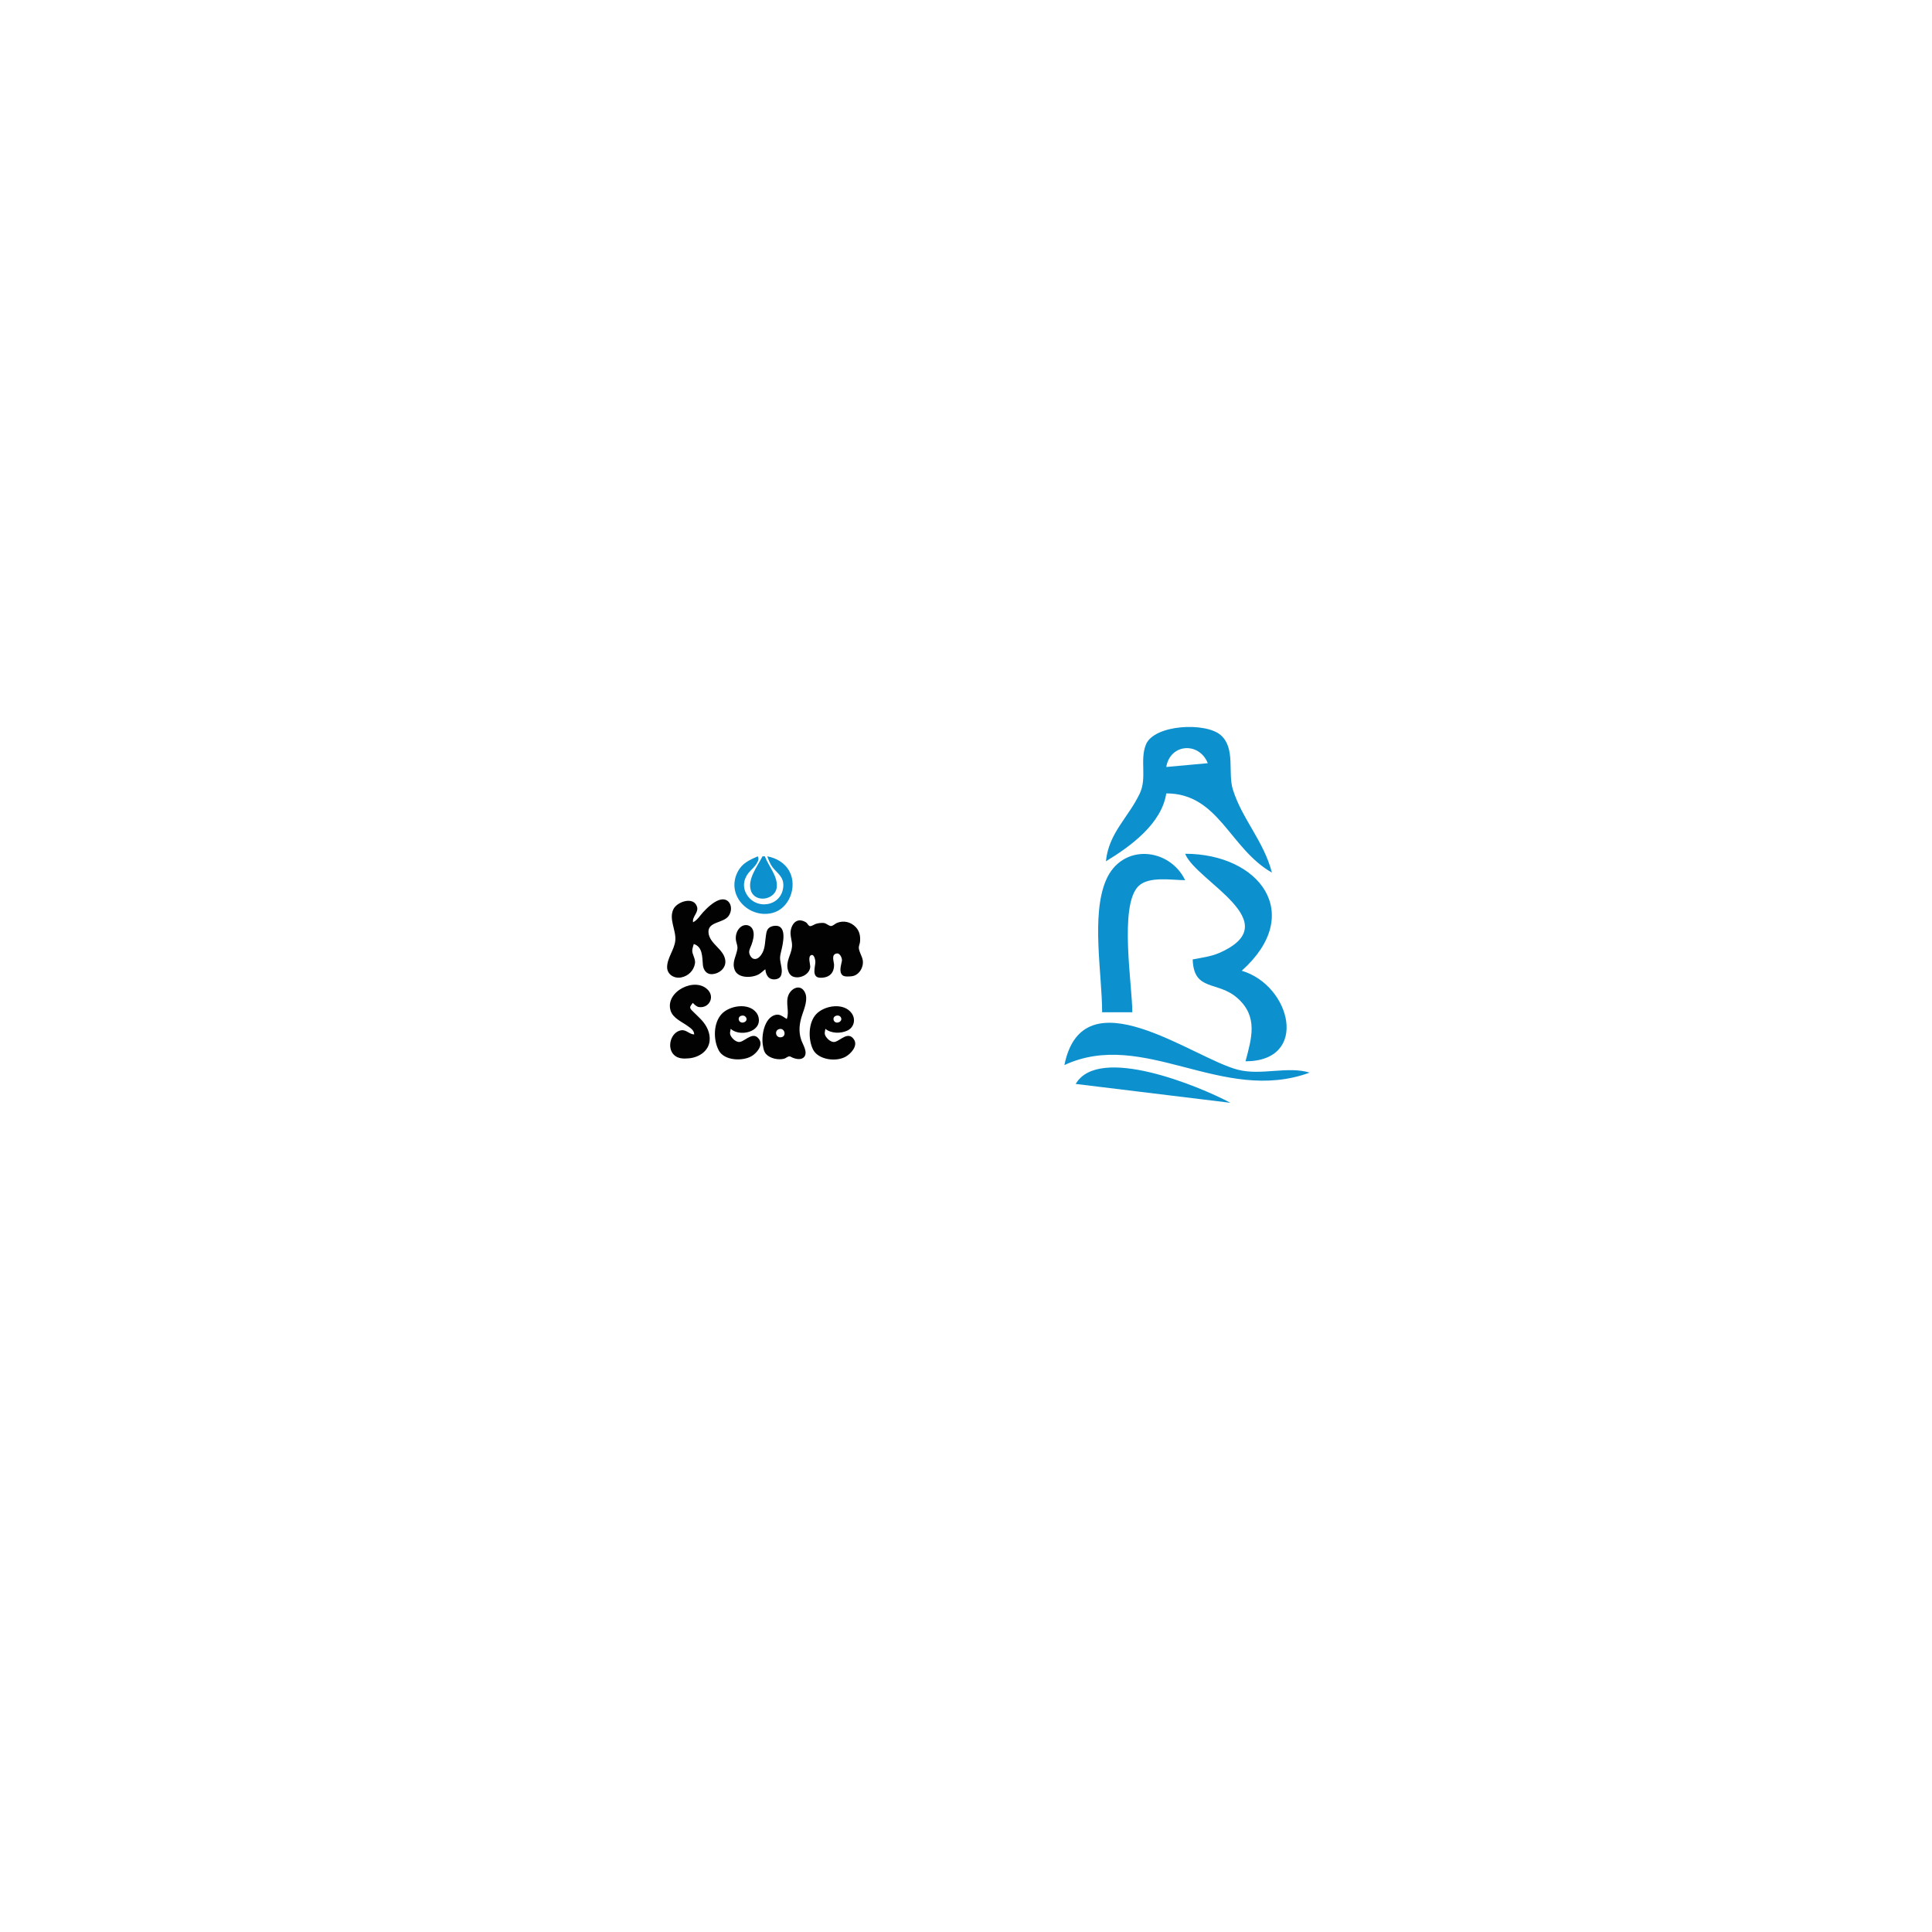
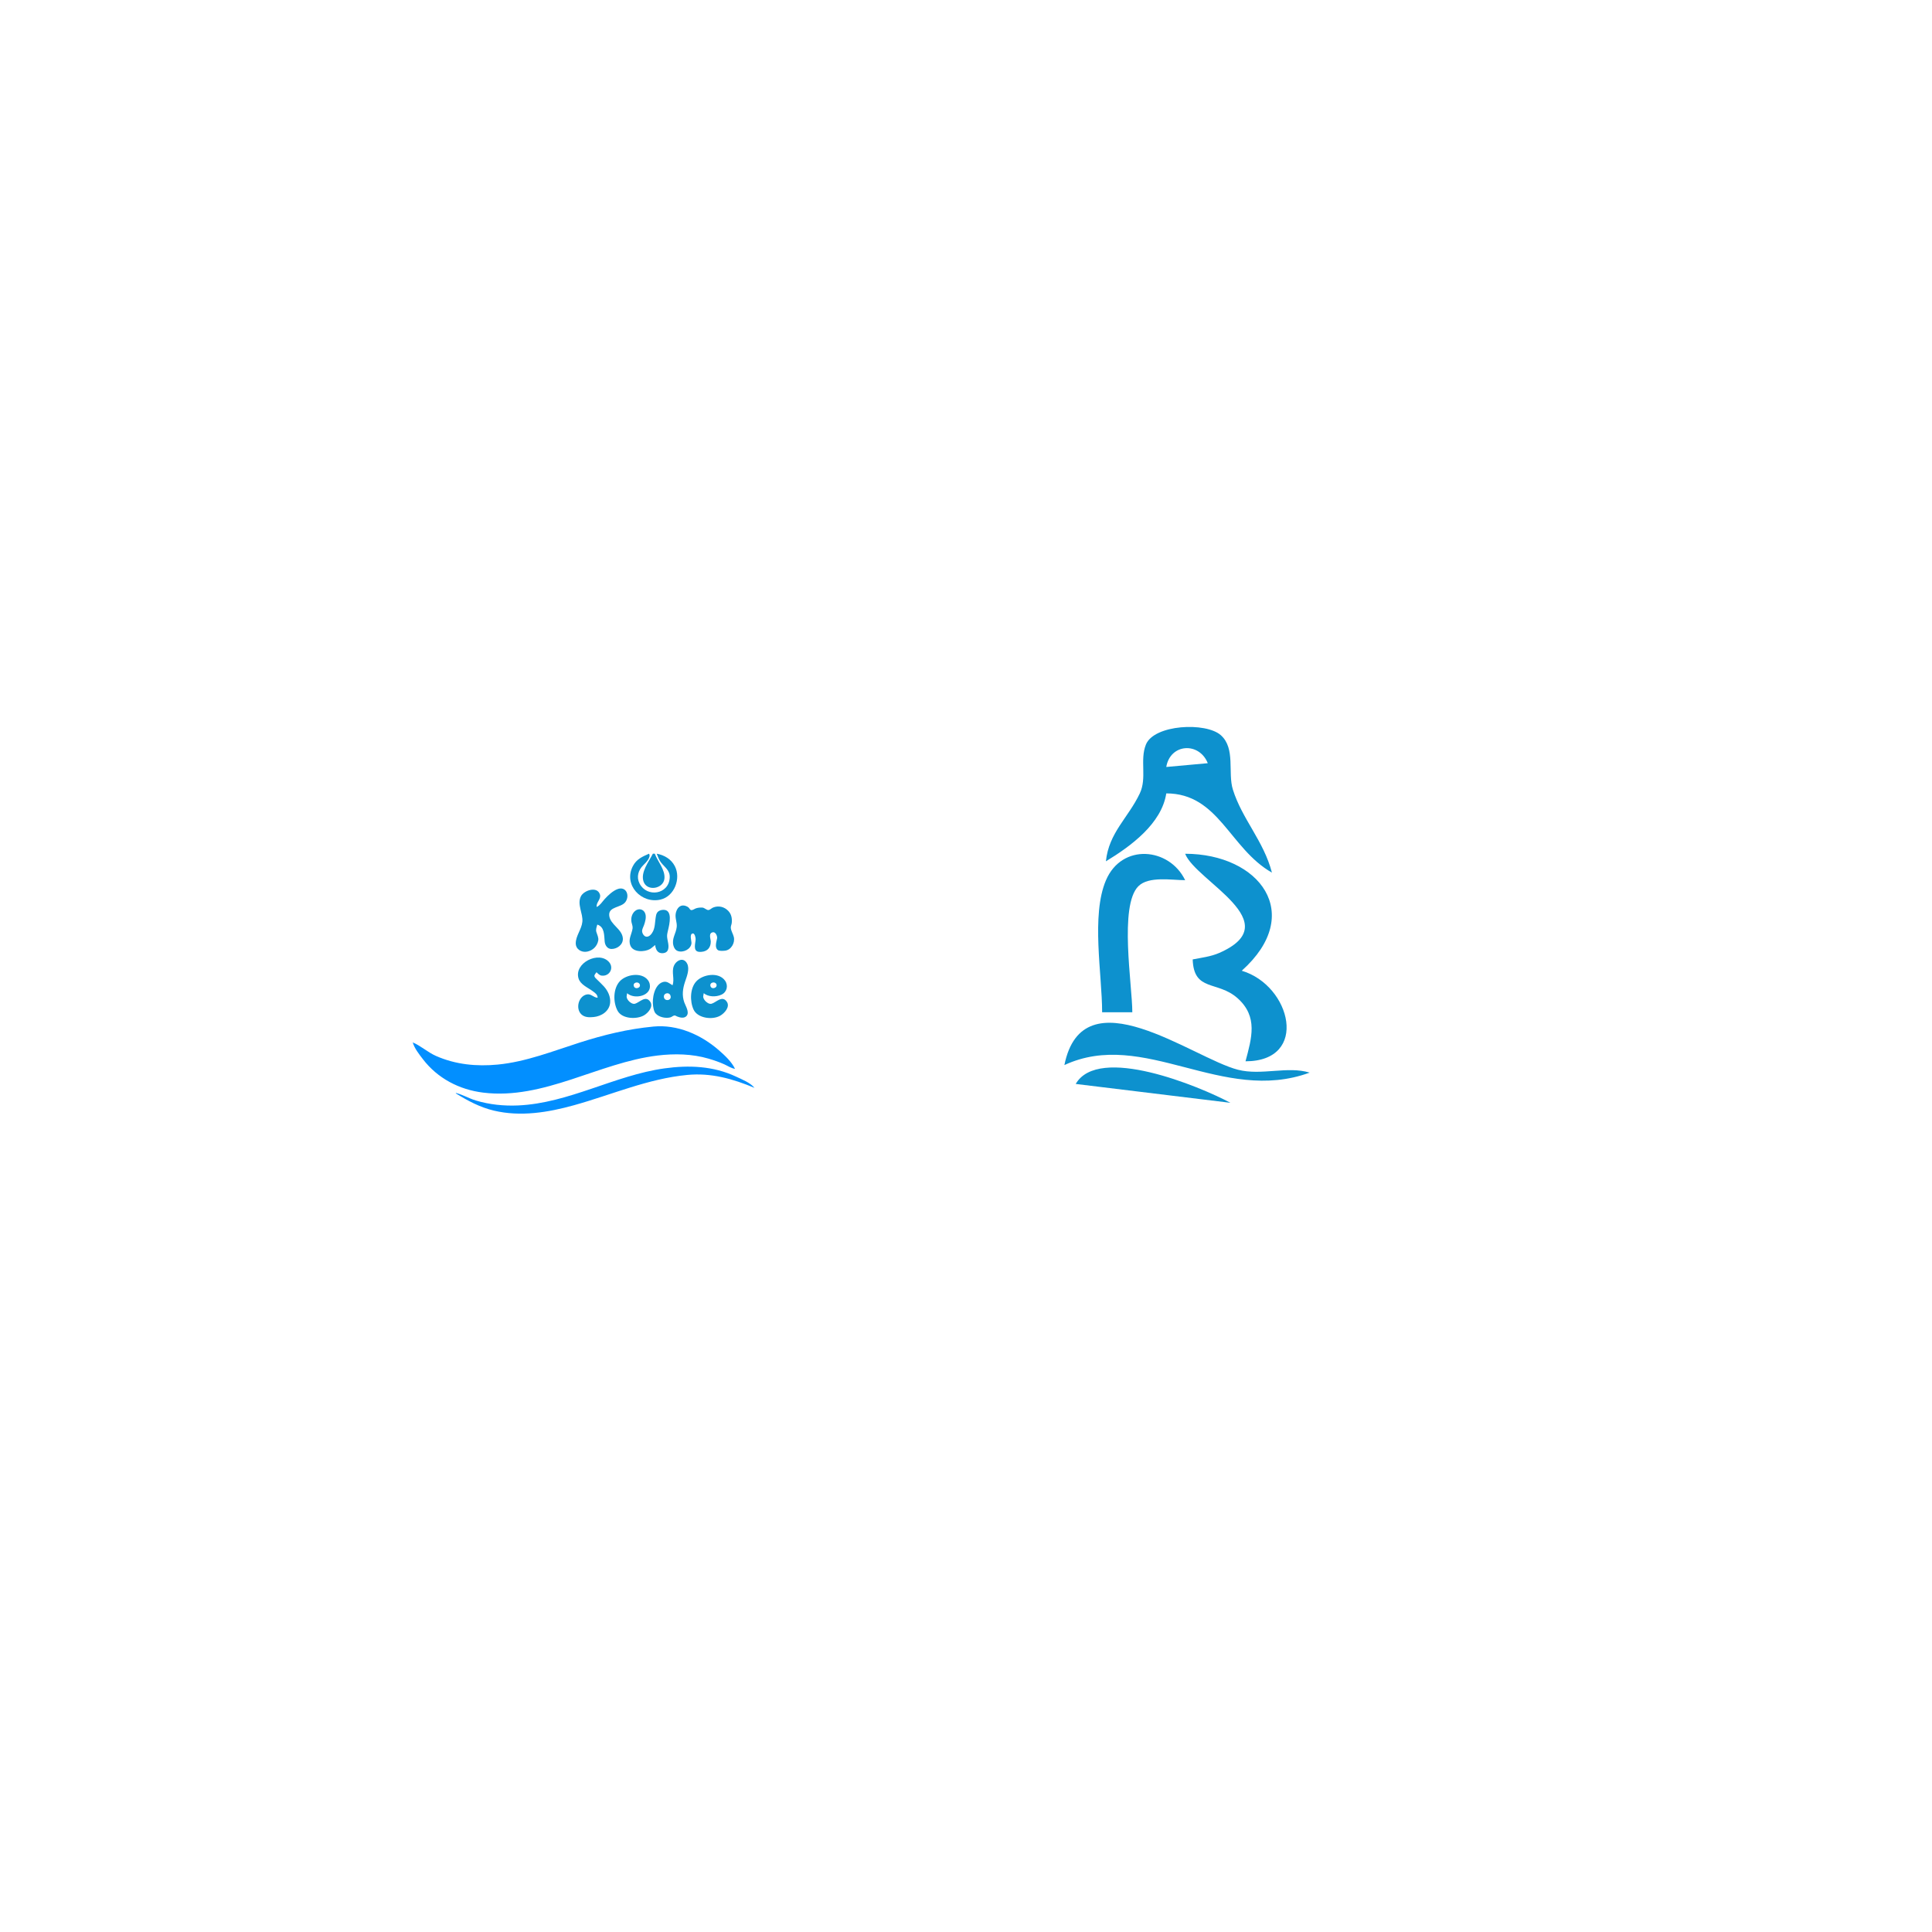
<svg xmlns="http://www.w3.org/2000/svg" xmlns:xlink="http://www.w3.org/1999/xlink" width="512" height="512" viewBox="0 0 512 512" version="1.1" id="svg5" xml:space="preserve">
  <defs id="defs2">
    <clipPath clipPathUnits="userSpaceOnUse" id="clipPath2541">
      <use x="0" y="0" xlink:href="#g2537" id="use2543" />
    </clipPath>
  </defs>
  <g id="layer1">
    <path style="fill:#0d91ce;stroke:none" d="m 293.076,228.257 c 6.58,-3.991 14.759,-9.96 16,-18 13.919,0.011 16.761,14.591 28,21 -2.177,-8.394 -7.896,-14.171 -10.347,-22 -1.403,-4.479 0.734,-10.877 -3.167,-14.397 -3.952,-3.565 -17.731,-2.873 -19.883,2.455 -1.659,4.109 0.328,8.837 -1.617,12.941 -3.073,6.486 -8.21,10.415 -8.987,18 m 27,-26 -11,1 c 1.038,-6.218 8.703,-6.713 11,-1 m -28,66 h 8 c 0,-7.107 -3.557,-28.236 1.603,-33.397 2.736,-2.736 8.871,-1.603 12.397,-1.603 -4.163,-8.646 -16.762,-9.893 -20.991,0.04 -3.962,9.306 -1.009,24.918 -1.009,34.96 m 22,-42 c 2.838,7.258 27.538,18.213 8.997,26.297 -2.176,0.949 -4.683,1.252 -6.997,1.703 0.284,8.642 6.616,5.568 11.891,10.278 5.487,4.899 3.742,10.548 2.109,16.721 16.982,-0.013 12.116,-20.104 -1,-24 16.848,-15.073 4.701,-30.987 -15,-31 m -32,56 c 21.056,-9.77 41.839,10.505 65,2 -5.842,-1.797 -12.774,0.834 -19,-0.761 -11.956,-3.063 -41.076,-25.642 -46,-1.239 m 3,5 41,5 c -8.223,-4.404 -34.952,-15.46 -41,-5 z" id="path863" />
    <path style="fill:#000000" id="path861" d="" />
    <path style="fill:#000000" id="path859" d="" />
-     <path style="fill:#0d91ce;fill-opacity:1;stroke:none;stroke-width:0.315" d="m 200.805,226.938 c -2.185,0.977 -4.112,1.772 -5.309,4.1 -3.168,6.165 2.847,12.409 9.094,10.934 4.545,-1.073 6.745,-6.913 4.678,-10.934 -1.194,-2.324 -3.443,-3.64 -5.94,-4.1 0.336,0.911 0.763,2.054 1.367,2.839 1.3,1.689 3.028,2.574 2.891,5.046 -0.305,5.495 -7.482,6.563 -9.882,1.892 -1.083,-2.108 -0.439,-4.369 1.209,-5.992 0.848,-0.835 2.665,-2.652 1.892,-3.785 m 1.262,0 c -1.263,2.525 -4.113,6.081 -3.049,9.146 1.15,3.313 6.464,2.383 6.834,-0.946 0.324,-2.914 -2.212,-5.643 -3.154,-8.2 z" id="path1035" />
+     <path style="fill:#0d91ce;fill-opacity:1;stroke:none;stroke-width:0.255" d="m 171.998,226.237 c -1.767,0.79 -3.326,1.433 -4.294,3.316 -2.562,4.986 2.302,10.036 7.355,8.843 3.676,-0.868 5.455,-5.591 3.784,-8.843 -0.966,-1.879 -2.784,-2.944 -4.804,-3.316 0.272,0.737 0.617,1.661 1.105,2.296 1.051,1.366 2.449,2.082 2.338,4.081 -0.247,4.444 -6.052,5.308 -7.993,1.531 -0.876,-1.705 -0.355,-3.534 0.978,-4.847 0.686,-0.675 2.155,-2.145 1.53,-3.061 m 1.02,0 c -1.021,2.043 -3.327,4.918 -2.466,7.397 0.93,2.679 5.228,1.927 5.527,-0.765 0.262,-2.357 -1.789,-4.564 -2.551,-6.632 z" id="path1035" />
    <g id="g2539" clip-path="url(#clipPath2541)" transform="translate(-35.88348,-3.844658)">
      <g id="g2537">
-         <path style="fill:#0d91ce;stroke:none" d="m 149.298,233.798 c 0.847,-1.931 1.437,-2.867 2.207,-3.68 0.645,-0.68 1.313,-1.292 3.343,-2.156 4.455,-1.896 13.403,-1.547 17.311,-1.614 7.172,-0.124 13.788,-0.097 21.183,0.132 -1.265,-4.37 -3.264,-8.973 -5.946,-12.836 -2.143,-3.087 -3.026,-3.092 -4.171,-6.837 -1.367,-4.475 1.732,-12.559 -3.333,-15.5 -3.774,-2.191 -17.492,-1.319 -19.62,2.7 -1.265,2.39 -0.319,9.096 -1.058,13.761 -0.528,3.339 -2.701,4.85 -3.567,6.582 -3.274,6.549 -8.581,16.3 -7.992,24.505 m 18.117,-37.849 c 0.176,-6.705 11.974,-6.518 12.282,-0.199 m -39.282,79.199 c 3.034,-1.198 5.645,-3.627 9,-4 7.263,-0.807 14.349,3.45 21,5.667 11.648,3.883 23.501,4.57 35,0.333 -1.974,-1.346 -3.461,-0.247 -6,0 -3.639,0.354 -8.443,0.507 -12,-0.333 -2.643,-0.624 -5.555,-1.679 -8,-2.833 -2.363,-1.116 -4.727,-2.373 -7,-3.667 -9.01,-5.131 -30.611,-12.759 -32,4.833 m 3,5 c 0,0 3.184,-1.273 6.356,-1.499 4.871,-0.113 8.867,3.353 14.644,5.166 6.004,1.359 20,1.333 20,1.333 -2.688,-2.077 -7.481,-2.356 -11,-3.333 -9.585,-2.568 -25.269,-11.526 -30,-1.667 z" id="path2783" />
-         <path style="fill:#0d91ce;fill-opacity:1;stroke:none;stroke-width:0.077" d="m 149.796,239.093 h 16.466 v 7.509 l 0.084,2.105 v 1.053 c 0.488,-0.119 1.01,-0.136 1.505,-0.234 0.674,-0.134 1.363,-0.344 2.006,-0.561 0.739,-0.25 1.451,-0.591 2.173,-0.877 1.565,-0.62 3.548,-1.091 5.266,-1.205 v -5.755 -1.404 c 0,-0.168 -0.058,-0.419 0.098,-0.55 0.142,-0.12 0.388,-0.082 0.571,-0.082 h 1.254 c 1.695,0 3.419,0.067 5.099,-0.07 1.12,-0.091 2.259,-0.445 3.26,-0.854 3.851,-1.572 6.185,-4.773 6.185,-8.34 h -24.072 -7.188 c -1.451,0 -3.027,-0.11 -4.43,0.234 -1.346,0.33 -2.716,0.82 -3.845,1.544 -2.774,1.779 -4.43,4.566 -4.43,7.486 m 7.105,5.685 -0.502,-1.474 c -0.378,0 -0.552,-0.549 -1.087,-0.398 -0.466,0.132 -0.28,0.49 -0.084,0.749 0.35,0.46 1.037,0.983 1.672,1.123 m 4.43,3.86 c -0.134,-0.613 -0.408,-1.186 -0.334,-1.825 0.061,-0.528 0.313,-1.079 0.251,-1.614 -0.106,-0.919 -1.006,-1.895 -2.173,-1.895 -0.364,0 -0.806,0.036 -1.059,0.292 -0.387,0.392 -0.132,1.042 0.028,1.462 0.394,1.035 1.301,2.041 2.201,2.807 0.321,0.273 0.645,0.652 1.087,0.772 m -1.337,0.07 c -0.239,-0.283 -0.689,-0.398 -1.003,-0.632 -0.596,-0.445 -1.175,-1.11 -1.922,-1.38 -0.369,-0.133 -1.132,-0.345 -1.379,0.047 -0.302,0.479 0.286,0.922 0.71,1.135 1.054,0.528 2.361,0.83 3.594,0.83 m -1.17,1.333 -0.167,0.632 c 0.851,0.357 2.069,0.474 3.009,0.561 2.226,0.208 4.411,0.277 6.603,-0.234 1.764,-0.411 3.356,-1.22 5.099,-1.708 3.74,-1.047 7.676,-1.252 11.535,-0.655 v -0.702 c -2.117,-0.327 -4.432,-0.528 -6.603,-0.351 -1.564,0.128 -3.083,0.442 -4.597,0.795 -1.333,0.311 -2.534,0.882 -3.761,1.369 -0.934,0.37 -2.001,0.596 -3.009,0.76 -1.793,0.293 -3.55,0.17 -5.349,0.023 -0.931,-0.076 -1.835,-0.43 -2.758,-0.491 m 22.317,-0.912 -2.424,0.07 -3.845,0.515 -6.77,2.199 -3.427,0.398 -0.836,0.047 -1.839,-0.14 v 0.702 c 2.161,0.334 4.499,0.116 6.603,-0.374 1.2,-0.28 2.281,-0.829 3.427,-1.216 1.511,-0.511 3.094,-0.84 4.681,-1.099 0.897,-0.147 1.769,-0.183 2.675,-0.257 0.61,-0.05 1.235,-0.147 1.839,0 l -0.084,-0.842 m -14.878,4.842 v 0.702 c 1.66,0 3.304,-0.673 4.764,-1.252 1.157,-0.459 2.441,-0.802 3.678,-1.076 0.609,-0.135 1.219,-0.25 1.839,-0.351 0.18,-0.029 0.592,-0.022 0.71,-0.152 0.136,-0.149 0.042,-0.566 0.042,-0.749 -0.58,0.013 -1.188,0.158 -1.755,0.257 -1.29,0.226 -2.648,0.543 -3.845,1.018 -1.725,0.684 -3.478,1.473 -5.433,1.602 m 0,2.456 c 1.813,0 3.483,-0.815 5.099,-1.38 1.923,-0.673 3.893,-1.111 5.935,-1.427 v -0.772 c -3.02,0.067 -5.726,1.476 -8.442,2.363 -0.606,0.198 -1.286,0.317 -1.922,0.421 -0.179,0.029 -0.501,-0.021 -0.627,0.117 -0.127,0.139 -0.042,0.51 -0.042,0.678 m 10.95,-1.895 -1.337,0.234 -2.006,0.421 -4.764,1.684 -2.006,0.468 -0.794,0.152 -0.042,0.69 c 1.787,-0.039 3.525,-0.768 5.099,-1.392 1.244,-0.493 2.669,-0.837 4.012,-1.088 0.633,-0.118 1.274,-0.285 1.922,-0.328 l -0.084,-0.842 m -10.95,5.404 c 1.682,0 3.355,-0.753 4.848,-1.31 1.885,-0.703 4.116,-1.36 6.185,-1.497 v -0.772 c -0.648,0 -1.291,0.147 -1.922,0.257 -1.4,0.245 -2.807,0.647 -4.096,1.158 -0.748,0.297 -1.461,0.631 -2.257,0.854 -0.627,0.176 -1.262,0.391 -1.922,0.468 -0.191,0.022 -0.675,0.013 -0.794,0.152 -0.126,0.147 -0.042,0.515 -0.042,0.69 m 0.084,1.754 c 1.045,-0.162 2.102,-0.332 3.093,-0.667 1.945,-0.658 3.776,-1.426 5.851,-1.813 0.659,-0.123 1.327,-0.313 2.006,-0.328 v -0.772 l -1.922,0.257 -3.761,1.018 -2.758,1.041 -1.839,0.409 -0.71,0.164 0.042,0.69 m 10.866,-1.895 c -0.443,0.157 -1.021,0.144 -1.505,0.234 -0.976,0.182 -1.989,0.396 -2.925,0.702 -2.1,0.686 -4.187,1.89 -6.52,1.942 l 0.084,0.772 2.34,-0.444 4.764,-1.638 2.508,-0.561 1.421,-0.234 -0.167,-0.772 m -10.95,4.632 v 0.702 c 1.621,0 3.167,-0.615 4.597,-1.181 0.672,-0.266 1.397,-0.464 2.09,-0.69 1.063,-0.347 2.231,-0.577 3.343,-0.772 0.357,-0.062 0.759,-0.048 1.087,-0.164 l -0.084,-0.772 c -1.797,0.278 -3.675,0.541 -5.349,1.205 -1.747,0.693 -3.68,1.628 -5.684,1.673 m 0,1.754 v 0.702 c 1.67,0 3.299,-0.67 4.764,-1.252 1.152,-0.457 2.442,-0.817 3.678,-1.076 0.584,-0.123 1.163,-0.242 1.755,-0.339 0.176,-0.029 0.602,-0.025 0.71,-0.152 0.122,-0.143 0.12,-0.582 0.125,-0.76 -0.585,0.013 -1.183,0.157 -1.755,0.257 -1.43,0.25 -2.859,0.634 -4.179,1.158 -1.61,0.638 -3.277,1.341 -5.099,1.462 m 10.532,-1.123 -0.919,0.164 -2.758,0.632 -4.096,1.497 -1.922,0.444 -0.794,0.152 -0.042,0.69 c 1.547,0 3.156,-0.643 4.514,-1.181 1.269,-0.503 2.653,-0.892 4.012,-1.193 0.442,-0.098 0.89,-0.191 1.337,-0.269 0.121,-0.021 0.299,0.002 0.404,-0.058 0.132,-0.075 0.162,-0.268 0.209,-0.386 0.073,-0.183 0.178,-0.341 0.056,-0.491 m -10.448,5.334 2.591,-0.515 4.096,-1.427 1.337,-0.351 0.919,-0.199 0.669,-0.947 c -1.524,0.236 -3.112,0.649 -4.514,1.205 -0.957,0.379 -1.894,0.824 -2.925,1.064 -0.533,0.124 -1.055,0.227 -1.588,0.339 -0.167,0.035 -0.521,0.017 -0.627,0.14 -0.14,0.163 -0.037,0.533 0.042,0.69 m -0.084,1.404 c 1.033,0 2.012,-0.072 3.009,-0.304 0.764,-0.178 1.445,-0.549 2.173,-0.795 0.862,-0.292 2.114,-0.876 2.591,-1.567 -1.069,0.071 -2.227,0.665 -3.176,1.041 -0.903,0.358 -1.822,0.628 -2.758,0.912 -0.399,0.121 -0.836,0.166 -1.254,0.234 -0.148,0.024 -0.449,0.03 -0.543,0.14 -0.073,0.085 -0.042,0.241 -0.042,0.339 z" id="path1049" />
+         <path style="fill:#0d91ce;stroke:none" d="m 151.131,230.579 c 1.858,-2.458 3.251,-2.746 4.582,-3.418 1.82,-0.733 12.537,-0.746 16.445,-0.813 7.172,-0.124 14.125,-0.089 21.52,0.141 -1.265,-4.37 -3.6,-8.982 -6.283,-12.845 -2.143,-3.087 -3.026,-3.092 -4.171,-6.837 -1.367,-4.475 1.732,-12.559 -3.333,-15.5 -3.774,-2.191 -17.492,-1.319 -19.62,2.7 -1.265,2.39 -0.319,9.096 -1.058,13.761 -0.528,3.339 -2.701,4.85 -3.567,6.582 -3.274,6.549 -8.185,19.096 -8.084,27.281 m 18.209,-40.624 c 0.176,-6.705 11.974,-6.518 12.282,-0.199" id="path2783" />
+         <path style="fill:#0d91ce;fill-opacity:1;stroke:none;stroke-width:0.087" d="m 149.796,241.707 h 16.466 v 9.625 l 0.084,2.699 v 1.349 c 0.488,-0.152 1.01,-0.174 1.505,-0.3 0.674,-0.171 1.363,-0.441 2.006,-0.72 0.739,-0.32 1.451,-0.757 2.173,-1.124 1.565,-0.795 3.548,-1.398 5.266,-1.544 v -7.376 -1.799 c 0,-0.215 -0.058,-0.537 0.098,-0.705 0.142,-0.153 0.388,-0.105 0.571,-0.105 h 1.254 c 1.695,0 3.419,0.086 5.099,-0.09 1.12,-0.117 2.259,-0.571 3.26,-1.094 3.851,-2.014 6.185,-6.118 6.185,-10.689 h -24.072 -7.188 c -1.451,0 -3.027,-0.14 -4.43,0.3 -1.346,0.423 -2.716,1.051 -3.845,1.979 -2.774,2.281 -4.43,5.852 -4.43,9.595 m 7.105,7.286 -0.502,-1.889 c -0.378,0 -0.552,-0.704 -1.087,-0.51 -0.466,0.169 -0.28,0.628 -0.084,0.96 0.35,0.589 1.037,1.26 1.672,1.439 m 4.43,4.947 c -0.134,-0.785 -0.408,-1.52 -0.334,-2.339 0.061,-0.676 0.313,-1.383 0.251,-2.069 -0.106,-1.178 -1.006,-2.429 -2.173,-2.429 -0.364,0 -0.806,0.046 -1.059,0.375 -0.387,0.503 -0.132,1.335 0.028,1.874 0.394,1.327 1.301,2.616 2.201,3.598 0.321,0.35 0.645,0.836 1.087,0.989 m -1.337,0.09 c -0.239,-0.362 -0.689,-0.51 -1.003,-0.81 -0.596,-0.57 -1.175,-1.423 -1.922,-1.769 -0.369,-0.171 -1.132,-0.443 -1.379,0.06 -0.302,0.614 0.286,1.181 0.71,1.454 1.054,0.677 2.361,1.064 3.594,1.064 m -1.17,1.709 -0.167,0.81 c 0.851,0.458 2.069,0.607 3.009,0.72 2.226,0.266 4.411,0.355 6.603,-0.3 1.764,-0.527 3.356,-1.564 5.099,-2.189 3.74,-1.342 7.676,-1.604 11.535,-0.84 v -0.9 c -2.117,-0.42 -4.432,-0.677 -6.603,-0.45 -1.564,0.164 -3.083,0.567 -4.597,1.019 -1.333,0.399 -2.534,1.131 -3.761,1.754 -0.934,0.475 -2.001,0.764 -3.009,0.975 -1.793,0.375 -3.55,0.218 -5.349,0.03 -0.931,-0.098 -1.835,-0.551 -2.758,-0.63 m 22.317,-1.169 -2.424,0.09 -3.845,0.66 -6.77,2.819 -3.427,0.51 -0.836,0.06 -1.839,-0.18 v 0.9 c 2.161,0.428 4.499,0.149 6.603,-0.48 1.2,-0.359 2.281,-1.063 3.427,-1.559 1.511,-0.655 3.094,-1.077 4.681,-1.409 0.897,-0.188 1.769,-0.235 2.675,-0.33 0.61,-0.064 1.235,-0.188 1.839,0 l -0.084,-1.079 m -14.878,6.207 v 0.9 c 1.66,0 3.304,-0.862 4.764,-1.604 1.157,-0.588 2.441,-1.028 3.678,-1.379 0.609,-0.173 1.219,-0.32 1.839,-0.45 0.18,-0.038 0.592,-0.028 0.71,-0.195 0.136,-0.192 0.042,-0.726 0.042,-0.96 -0.58,0.016 -1.188,0.203 -1.755,0.33 -1.29,0.289 -2.648,0.696 -3.845,1.304 -1.725,0.877 -3.478,1.888 -5.433,2.054 m 0,3.148 c 1.813,0 3.483,-1.044 5.099,-1.769 1.923,-0.862 3.893,-1.424 5.935,-1.829 v -0.989 c -3.02,0.086 -5.726,1.892 -8.442,3.028 -0.606,0.254 -1.286,0.406 -1.922,0.54 -0.179,0.038 -0.501,-0.028 -0.627,0.15 -0.127,0.178 -0.042,0.653 -0.042,0.87 m 10.95,-2.429 -1.337,0.3 -2.006,0.54 -4.764,2.159 -2.006,0.6 -0.794,0.195 -0.042,0.884 c 1.787,-0.051 3.525,-0.985 5.099,-1.784 1.244,-0.632 2.669,-1.073 4.012,-1.394 0.633,-0.151 1.274,-0.365 1.922,-0.42 l -0.084,-1.079 m -10.95,6.926 c 1.682,0 3.355,-0.965 4.848,-1.679 1.885,-0.901 4.116,-1.743 6.185,-1.919 v -0.989 c -0.648,0 -1.291,0.188 -1.922,0.33 -1.4,0.314 -2.807,0.829 -4.096,1.484 -0.748,0.38 -1.461,0.809 -2.257,1.094 -0.627,0.225 -1.262,0.501 -1.922,0.6 -0.191,0.029 -0.675,0.017 -0.794,0.195 -0.126,0.188 -0.042,0.66 -0.042,0.884 m 0.084,2.249 c 1.045,-0.207 2.102,-0.425 3.093,-0.855 1.945,-0.843 3.776,-1.827 5.851,-2.324 0.659,-0.158 1.327,-0.401 2.006,-0.42 v -0.989 l -1.922,0.33 -3.761,1.304 -2.758,1.334 -1.839,0.525 -0.71,0.21 0.042,0.884 m 10.866,-2.429 c -0.443,0.201 -1.021,0.184 -1.505,0.3 -0.976,0.234 -1.989,0.508 -2.925,0.9 -2.1,0.879 -4.187,2.423 -6.52,2.489 l 0.084,0.989 2.34,-0.57 4.764,-2.099 2.508,-0.72 1.421,-0.3 -0.167,-0.989 m -10.95,5.937 v 0.9 c 1.621,0 3.167,-0.788 4.597,-1.514 0.672,-0.341 1.397,-0.595 2.09,-0.885 1.063,-0.445 2.231,-0.74 3.343,-0.989 0.357,-0.08 0.759,-0.061 1.087,-0.21 l -0.084,-0.989 c -1.797,0.356 -3.675,0.693 -5.349,1.544 -1.747,0.888 -3.68,2.087 -5.684,2.144 m 0,2.249 v 0.9 c 1.67,0 3.299,-0.859 4.764,-1.604 1.152,-0.585 2.442,-1.047 3.678,-1.379 0.584,-0.157 1.163,-0.311 1.755,-0.435 0.176,-0.037 0.602,-0.033 0.71,-0.195 0.122,-0.183 0.12,-0.746 0.125,-0.974 -0.585,0.017 -1.183,0.201 -1.755,0.33 -1.43,0.321 -2.859,0.813 -4.179,1.484 -1.61,0.818 -3.277,1.719 -5.099,1.874 m 10.532,-1.439 -0.919,0.21 -2.758,0.81 -4.096,1.919 -1.922,0.57 -0.794,0.195 -0.042,0.884 c 1.547,0 3.156,-0.824 4.514,-1.514 1.269,-0.645 2.653,-1.143 4.012,-1.529 0.442,-0.125 0.89,-0.245 1.337,-0.345 0.121,-0.027 0.299,0.003 0.404,-0.075 0.132,-0.097 0.162,-0.343 0.209,-0.495 0.073,-0.235 0.178,-0.437 0.056,-0.63 m -10.448,6.836 2.591,-0.66 4.096,-1.829 1.337,-0.45 0.919,-0.255 0.669,-1.214 c -1.524,0.302 -3.112,0.832 -4.514,1.544 -0.957,0.486 -1.894,1.056 -2.925,1.364 -0.533,0.159 -1.055,0.291 -1.588,0.435 -0.167,0.045 -0.521,0.021 -0.627,0.18 -0.14,0.209 -0.037,0.683 0.042,0.885 m -0.084,1.799 c 1.033,0 2.012,-0.092 3.009,-0.39 0.764,-0.228 1.445,-0.704 2.173,-1.02 0.862,-0.374 2.114,-1.122 2.591,-2.009 -1.069,0.091 -2.227,0.852 -3.176,1.334 -0.903,0.459 -1.822,0.805 -2.758,1.169 -0.399,0.155 -0.836,0.212 -1.254,0.3 -0.148,0.031 -0.449,0.039 -0.543,0.18 -0.073,0.109 -0.042,0.309 -0.042,0.435 z" id="path1049" />
      </g>
    </g>
-     <path style="fill:#020202;stroke:none;stroke-width:0.186" d="m 183.672,244.406 c -0.304,-1.443 1.515,-2.58 1.053,-4.089 -0.872,-2.854 -5.234,-1.375 -6.227,0.558 -1.36,2.646 0.729,5.648 0.465,8.365 -0.24,2.47 -2.169,4.603 -2.169,7.064 0,1.954 1.889,3.082 3.718,2.726 1.888,-0.367 3.317,-1.778 3.656,-3.656 0.171,-0.945 -0.363,-1.908 -0.62,-2.788 -0.255,-0.876 0.098,-1.611 0.31,-2.417 2.42,0.764 2.217,3.524 2.417,5.577 0.117,1.207 0.882,2.417 2.231,2.417 1.925,0 3.889,-1.475 3.718,-3.532 -0.256,-3.068 -4.169,-4.428 -4.461,-7.435 -0.293,-3.014 3.944,-2.495 5.329,-4.461 1.48,-2.102 0.242,-5.18 -2.54,-4.213 -1.553,0.539 -3.184,2.075 -4.275,3.284 -0.873,0.967 -1.426,1.983 -2.602,2.602 m 28.069,-0.496 c -1.288,0.179 -1.932,1.406 -2.169,2.54 -0.319,1.53 0.456,2.957 0.31,4.461 -0.216,2.224 -1.703,3.789 -1.084,6.134 0.203,0.77 0.65,1.517 1.456,1.797 1.768,0.614 4.273,-0.601 4.461,-2.54 0.069,-0.706 -0.768,-2.977 0.372,-3.222 0.705,-0.152 1,1.385 0.991,1.859 -0.021,1.235 -0.999,3.923 1.053,4.151 0.287,0.032 0.642,0.028 0.929,0 1.954,-0.19 2.974,-1.443 2.974,-3.346 0,-0.921 -0.884,-2.838 0.744,-3.067 0.851,-0.12 1.455,1.302 1.332,1.983 -0.193,1.069 -0.871,2.939 0.186,3.811 0.521,0.43 1.747,0.31 2.385,0.248 2.024,-0.197 3.36,-2.565 2.912,-4.461 -0.239,-1.011 -0.876,-1.935 -0.992,-2.974 -0.063,-0.568 0.255,-1.112 0.31,-1.673 0.141,-1.446 -0.09,-2.815 -1.115,-3.904 -1.318,-1.399 -3.245,-1.855 -5.019,-1.115 -0.462,0.192 -0.992,0.757 -1.487,0.805 -0.632,0.062 -1.305,-0.775 -2.045,-0.805 -0.694,-0.029 -1.385,0.028 -2.045,0.248 -0.434,0.145 -1.024,0.595 -1.487,0.589 -0.465,-0.006 -0.641,-0.562 -0.929,-0.836 -0.451,-0.43 -1.419,-0.768 -2.045,-0.682 m -8.923,12.95 c 0.066,0.831 0.388,1.859 1.115,2.355 0.829,0.564 2.45,0.42 2.943,-0.496 0.775,-1.44 -0.155,-3.344 -0.155,-4.833 0,-0.568 0.179,-1.305 0.31,-1.859 0.448,-1.896 1.671,-6.829 -1.611,-6.692 -0.382,0.017 -0.762,0.091 -1.115,0.248 -1.056,0.469 -1.179,1.35 -1.332,2.355 -0.225,1.47 -0.195,3.117 -0.867,4.461 -0.388,0.775 -1.177,1.858 -2.2,1.735 -0.742,-0.089 -1.315,-1.051 -1.363,-1.735 -0.049,-0.703 0.397,-1.403 0.62,-2.045 0.388,-1.117 0.797,-2.528 0.434,-3.718 -0.484,-1.585 -2.252,-1.937 -3.439,-0.867 -1.002,0.903 -1.354,2.364 -1.084,3.656 0.141,0.679 0.449,1.339 0.341,2.045 -0.299,1.953 -1.516,3.51 -0.713,5.577 0.897,2.307 4.689,2.139 6.444,1.115 0.609,-0.355 1.1,-0.894 1.673,-1.301 z" id="path95604" />
-     <path style="fill:#020202;stroke:none;stroke-width:0.186" d="m 183.97,274.137 c -1.344,-0.035 -2.1,-1.363 -3.532,-1.084 -2.718,0.528 -3.77,4.564 -1.859,6.475 1.103,1.103 2.687,1.066 4.089,0.929 2.533,-0.246 5.121,-1.878 5.391,-4.647 0.194,-1.995 -0.722,-3.926 -2.045,-5.391 -0.702,-0.778 -1.495,-1.485 -2.231,-2.231 -0.292,-0.296 -0.783,-0.679 -0.867,-1.115 -0.092,-0.474 0.468,-0.931 0.682,-1.301 0.469,0.456 0.987,1.03 1.673,1.115 2.579,0.322 4.159,-2.5 2.417,-4.461 -3.33,-3.746 -11.526,0.318 -9.976,5.391 0.619,2.026 3.021,2.969 4.585,4.12 0.818,0.602 1.644,1.112 1.673,2.2 m 24.537,-4.089 c -1.019,-0.59 -1.84,-1.457 -3.16,-1.053 -2.824,0.863 -3.599,5.481 -3.191,7.931 0.137,0.823 0.254,1.728 0.836,2.385 1.058,1.196 3.245,1.652 4.771,1.27 0.465,-0.117 0.85,-0.532 1.301,-0.62 0.347,-0.067 0.631,0.186 0.929,0.31 0.939,0.391 2.376,0.724 3.129,-0.186 1.017,-1.228 -0.353,-3.246 -0.774,-4.461 -0.79,-2.274 -0.499,-4.452 0.248,-6.692 0.566,-1.697 1.6,-4.174 0.713,-5.948 -1.159,-2.319 -3.613,-1.132 -4.368,0.744 -0.825,2.048 0.318,4.279 -0.434,6.32 m -14.871,2.602 c 2.365,2.178 8.212,0.902 7.404,-2.974 -0.1,-0.478 -0.291,-0.91 -0.589,-1.301 -2.086,-2.743 -7.153,-1.9 -9.232,0.372 -2.218,2.422 -2.214,6.894 -0.713,9.666 1.467,2.708 6.319,2.881 8.706,1.456 1.307,-0.781 3.09,-2.805 1.983,-4.43 -1.498,-2.199 -3.428,0.183 -4.957,0.651 -0.794,0.243 -1.739,-0.458 -2.2,-1.022 -0.215,-0.264 -0.43,-0.599 -0.527,-0.929 -0.142,-0.487 0.085,-0.998 0.124,-1.487 m 25.095,0 c 1.514,1.235 3.97,1.292 5.762,0.496 1.825,-0.811 2.361,-2.97 1.239,-4.585 -2.059,-2.965 -7.236,-2.131 -9.418,0.186 -2.123,2.254 -2.161,6.62 -0.898,9.294 1.329,2.814 6.132,3.448 8.706,1.983 1.377,-0.784 3.333,-2.876 2.169,-4.585 -1.498,-2.199 -3.428,0.183 -4.957,0.651 -0.794,0.243 -1.739,-0.458 -2.2,-1.022 -0.215,-0.264 -0.43,-0.599 -0.527,-0.929 -0.142,-0.487 0.085,-0.998 0.124,-1.487 m -22.12,-3.501 c 1.185,-0.2 1.787,1.32 0.558,1.766 -1.385,0.502 -2.052,-1.513 -0.558,-1.766 m 25.095,0 c 1.248,-0.246 1.793,1.318 0.558,1.766 -1.388,0.503 -1.989,-1.484 -0.558,-1.766 m -15.057,3.532 c 1.349,-0.206 1.848,1.974 0.372,2.2 -1.538,0.235 -1.913,-1.964 -0.372,-2.2 z" id="path95606" />
+     <path style="fill:#0d91ce;fill-opacity:1;stroke:none;stroke-width:0.15" d="m 158.141,240.365 c -0.246,-1.167 1.225,-2.087 0.852,-3.307 -0.705,-2.309 -4.233,-1.112 -5.036,0.451 -1.1,2.14 0.59,4.568 0.376,6.765 -0.194,1.997 -1.754,3.723 -1.754,5.713 0,1.58 1.527,2.493 3.007,2.205 1.527,-0.297 2.682,-1.438 2.957,-2.957 0.138,-0.764 -0.293,-1.543 -0.501,-2.255 -0.207,-0.708 0.079,-1.303 0.251,-1.954 1.958,0.618 1.793,2.85 1.954,4.51 0.095,0.976 0.714,1.954 1.804,1.954 1.557,0 3.145,-1.193 3.007,-2.856 -0.207,-2.482 -3.372,-3.581 -3.608,-6.014 -0.237,-2.438 3.19,-2.018 4.31,-3.608 1.197,-1.7 0.196,-4.189 -2.055,-3.408 -1.256,0.436 -2.575,1.678 -3.458,2.656 -0.706,0.782 -1.153,1.604 -2.105,2.105 m 22.701,-0.401 c -1.042,0.145 -1.563,1.137 -1.754,2.055 -0.258,1.237 0.369,2.392 0.251,3.608 -0.175,1.799 -1.378,3.064 -0.877,4.961 0.164,0.623 0.525,1.227 1.178,1.453 1.43,0.496 3.456,-0.486 3.608,-2.055 0.056,-0.571 -0.621,-2.407 0.301,-2.606 0.57,-0.123 0.808,1.12 0.802,1.503 -0.017,0.999 -0.808,3.173 0.852,3.358 0.232,0.026 0.519,0.023 0.752,0 1.58,-0.154 2.405,-1.167 2.405,-2.706 0,-0.745 -0.715,-2.295 0.601,-2.481 0.688,-0.097 1.177,1.053 1.077,1.604 -0.156,0.864 -0.705,2.377 0.15,3.082 0.422,0.348 1.413,0.251 1.929,0.2 1.637,-0.159 2.718,-2.074 2.355,-3.608 -0.193,-0.818 -0.708,-1.565 -0.802,-2.405 -0.051,-0.459 0.207,-0.9 0.251,-1.353 0.114,-1.17 -0.073,-2.277 -0.902,-3.157 -1.066,-1.131 -2.624,-1.5 -4.059,-0.902 -0.374,0.156 -0.802,0.613 -1.203,0.651 -0.511,0.05 -1.055,-0.627 -1.654,-0.651 -0.561,-0.023 -1.12,0.023 -1.654,0.2 -0.351,0.117 -0.828,0.481 -1.203,0.476 -0.376,-0.005 -0.519,-0.454 -0.752,-0.677 -0.365,-0.348 -1.148,-0.622 -1.654,-0.551 m -7.216,10.474 c 0.053,0.672 0.314,1.504 0.902,1.904 0.67,0.456 1.982,0.339 2.38,-0.401 0.627,-1.164 -0.125,-2.705 -0.125,-3.909 0,-0.46 0.145,-1.055 0.251,-1.503 0.362,-1.533 1.351,-5.523 -1.303,-5.412 -0.309,0.013 -0.617,0.074 -0.902,0.2 -0.854,0.38 -0.953,1.092 -1.077,1.904 -0.182,1.189 -0.158,2.521 -0.702,3.608 -0.313,0.627 -0.952,1.503 -1.779,1.403 -0.6,-0.072 -1.064,-0.85 -1.102,-1.403 -0.04,-0.568 0.321,-1.135 0.501,-1.654 0.314,-0.903 0.645,-2.044 0.351,-3.007 -0.392,-1.282 -1.822,-1.567 -2.781,-0.702 -0.81,0.731 -1.095,1.912 -0.877,2.957 0.114,0.549 0.363,1.083 0.276,1.654 -0.241,1.58 -1.226,2.839 -0.576,4.51 0.726,1.866 3.793,1.73 5.212,0.902 0.493,-0.287 0.89,-0.723 1.353,-1.052 z" id="path95604" />
+     <path style="fill:#0d91ce;fill-opacity:1;stroke:none;stroke-width:0.15" d="m 158.382,264.411 c -1.087,-0.029 -1.699,-1.102 -2.856,-0.877 -2.198,0.427 -3.049,3.691 -1.503,5.237 0.892,0.892 2.173,0.862 3.307,0.752 2.049,-0.199 4.142,-1.519 4.36,-3.759 0.157,-1.613 -0.584,-3.175 -1.654,-4.36 -0.568,-0.629 -1.209,-1.201 -1.804,-1.804 -0.236,-0.239 -0.633,-0.549 -0.702,-0.902 -0.075,-0.383 0.378,-0.753 0.551,-1.052 0.379,0.369 0.798,0.833 1.353,0.902 2.086,0.261 3.364,-2.022 1.954,-3.608 -2.693,-3.03 -9.322,0.258 -8.068,4.36 0.501,1.639 2.443,2.401 3.708,3.333 0.661,0.487 1.33,0.899 1.353,1.779 m 19.845,-3.307 c -0.824,-0.477 -1.489,-1.178 -2.556,-0.852 -2.284,0.698 -2.911,4.433 -2.581,6.414 0.111,0.666 0.206,1.398 0.677,1.929 0.856,0.967 2.624,1.336 3.859,1.027 0.376,-0.094 0.688,-0.43 1.052,-0.501 0.281,-0.054 0.511,0.15 0.752,0.251 0.759,0.316 1.921,0.585 2.531,-0.15 0.822,-0.993 -0.285,-2.626 -0.626,-3.608 -0.639,-1.839 -0.403,-3.601 0.2,-5.412 0.457,-1.372 1.294,-3.376 0.576,-4.811 -0.938,-1.875 -2.922,-0.915 -3.533,0.601 -0.667,1.656 0.257,3.461 -0.351,5.112 m -12.027,2.105 c 1.912,1.761 6.642,0.73 5.989,-2.405 -0.081,-0.386 -0.235,-0.736 -0.476,-1.052 -1.687,-2.219 -5.785,-1.536 -7.467,0.301 -1.794,1.959 -1.791,5.576 -0.576,7.818 1.186,2.19 5.111,2.33 7.041,1.178 1.057,-0.631 2.499,-2.268 1.604,-3.583 -1.212,-1.779 -2.772,0.148 -4.009,0.526 -0.642,0.196 -1.406,-0.37 -1.779,-0.827 -0.174,-0.213 -0.348,-0.484 -0.426,-0.752 -0.115,-0.394 0.069,-0.807 0.1,-1.203 m 20.296,0 c 1.224,0.999 3.211,1.045 4.661,0.401 1.476,-0.656 1.91,-2.402 1.002,-3.708 -1.665,-2.398 -5.852,-1.723 -7.617,0.15 -1.717,1.823 -1.748,5.354 -0.727,7.517 1.075,2.276 4.959,2.789 7.041,1.604 1.114,-0.634 2.695,-2.326 1.754,-3.708 -1.212,-1.779 -2.772,0.148 -4.009,0.526 -0.642,0.196 -1.406,-0.37 -1.779,-0.827 -0.174,-0.213 -0.348,-0.484 -0.426,-0.752 -0.115,-0.394 0.069,-0.807 0.1,-1.203 m -17.89,-2.831 c 0.959,-0.162 1.446,1.068 0.451,1.428 -1.12,0.406 -1.659,-1.224 -0.451,-1.428 m 20.296,0 c 1.009,-0.199 1.45,1.066 0.451,1.428 -1.123,0.407 -1.609,-1.2 -0.451,-1.428 m -12.178,2.856 c 1.091,-0.167 1.495,1.597 0.301,1.779 -1.244,0.19 -1.547,-1.589 -0.301,-1.779 z" id="path95606" />
+     <path style="fill:#028fff;stroke:none;stroke-width:0.123" d="m 109.381,276.249 c 0.461,1.598 1.678,3.121 2.675,4.424 3.914,5.118 9.669,8.104 16.004,8.883 16.065,1.974 30.611,-7.941 46.204,-9.831 4.47,-0.542 9.166,-0.447 13.517,0.829 1.413,0.415 2.834,0.904 4.178,1.508 0.886,0.398 1.864,1.065 2.826,1.191 -0.891,-1.884 -2.749,-3.599 -4.301,-4.95 -4.732,-4.117 -10.957,-6.859 -17.326,-6.253 -6.76,0.643 -13.06,2.171 -19.538,4.241 -7.12,2.275 -14.241,5.115 -21.75,5.835 -5.589,0.536 -11.152,-0.002 -16.343,-2.297 -2.169,-0.959 -4.011,-2.679 -6.144,-3.581 m 11.428,13.394 v 0.123 c 3.209,1.98 6.374,3.682 10.076,4.561 7.078,1.68 14.353,0.483 21.259,-1.437 9.979,-2.774 19.581,-7.029 29.983,-8.019 6.343,-0.604 12.029,1.013 17.818,3.42 -1.128,-1.385 -3.327,-2.239 -4.915,-2.986 -5.984,-2.815 -12.478,-3.071 -18.924,-2.175 -13.257,1.842 -25.328,9.235 -38.831,9.826 -3.761,0.165 -7.57,-0.225 -11.182,-1.313 -1.793,-0.54 -3.485,-1.551 -5.284,-2.001 m 61.933,-6.513 -0.123,0.123 0.123,-0.123 m 5.161,0 -0.123,0.123 z" id="path1743" />
  </g>
</svg>
